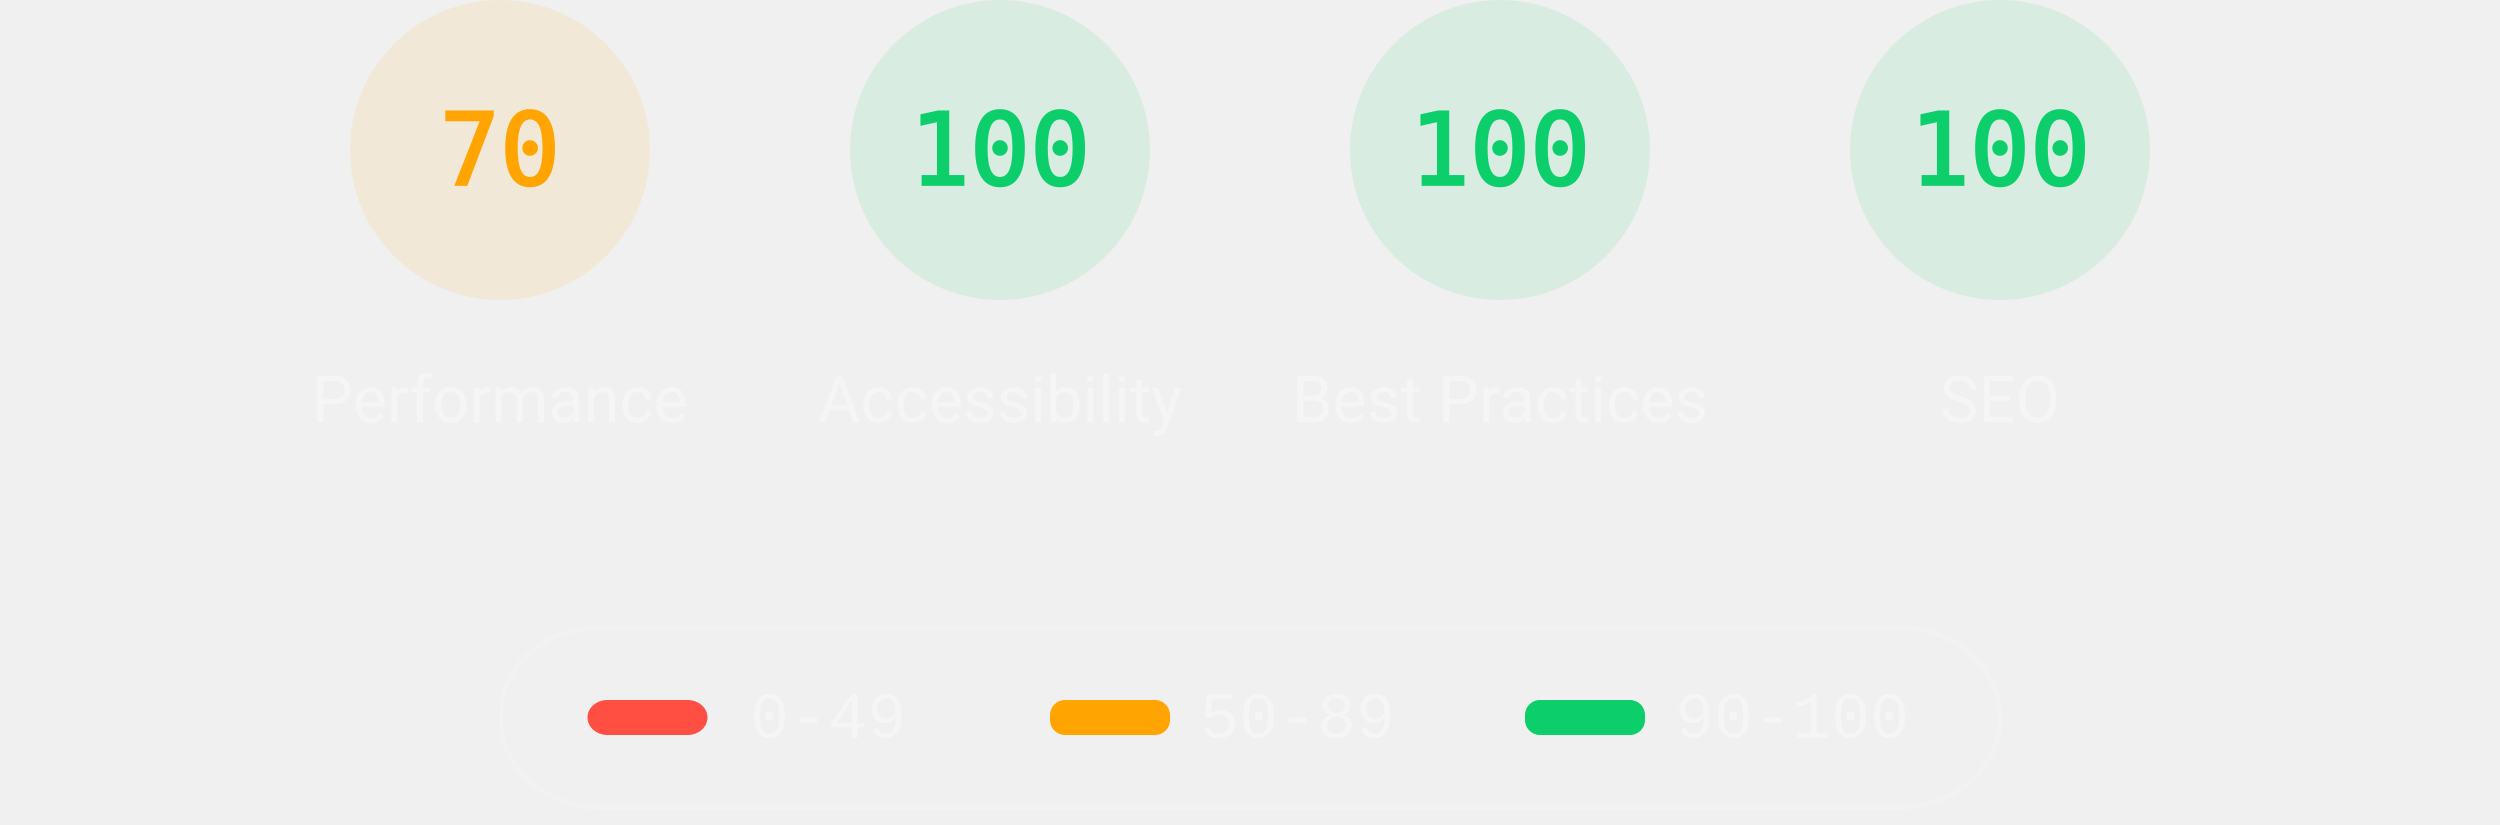
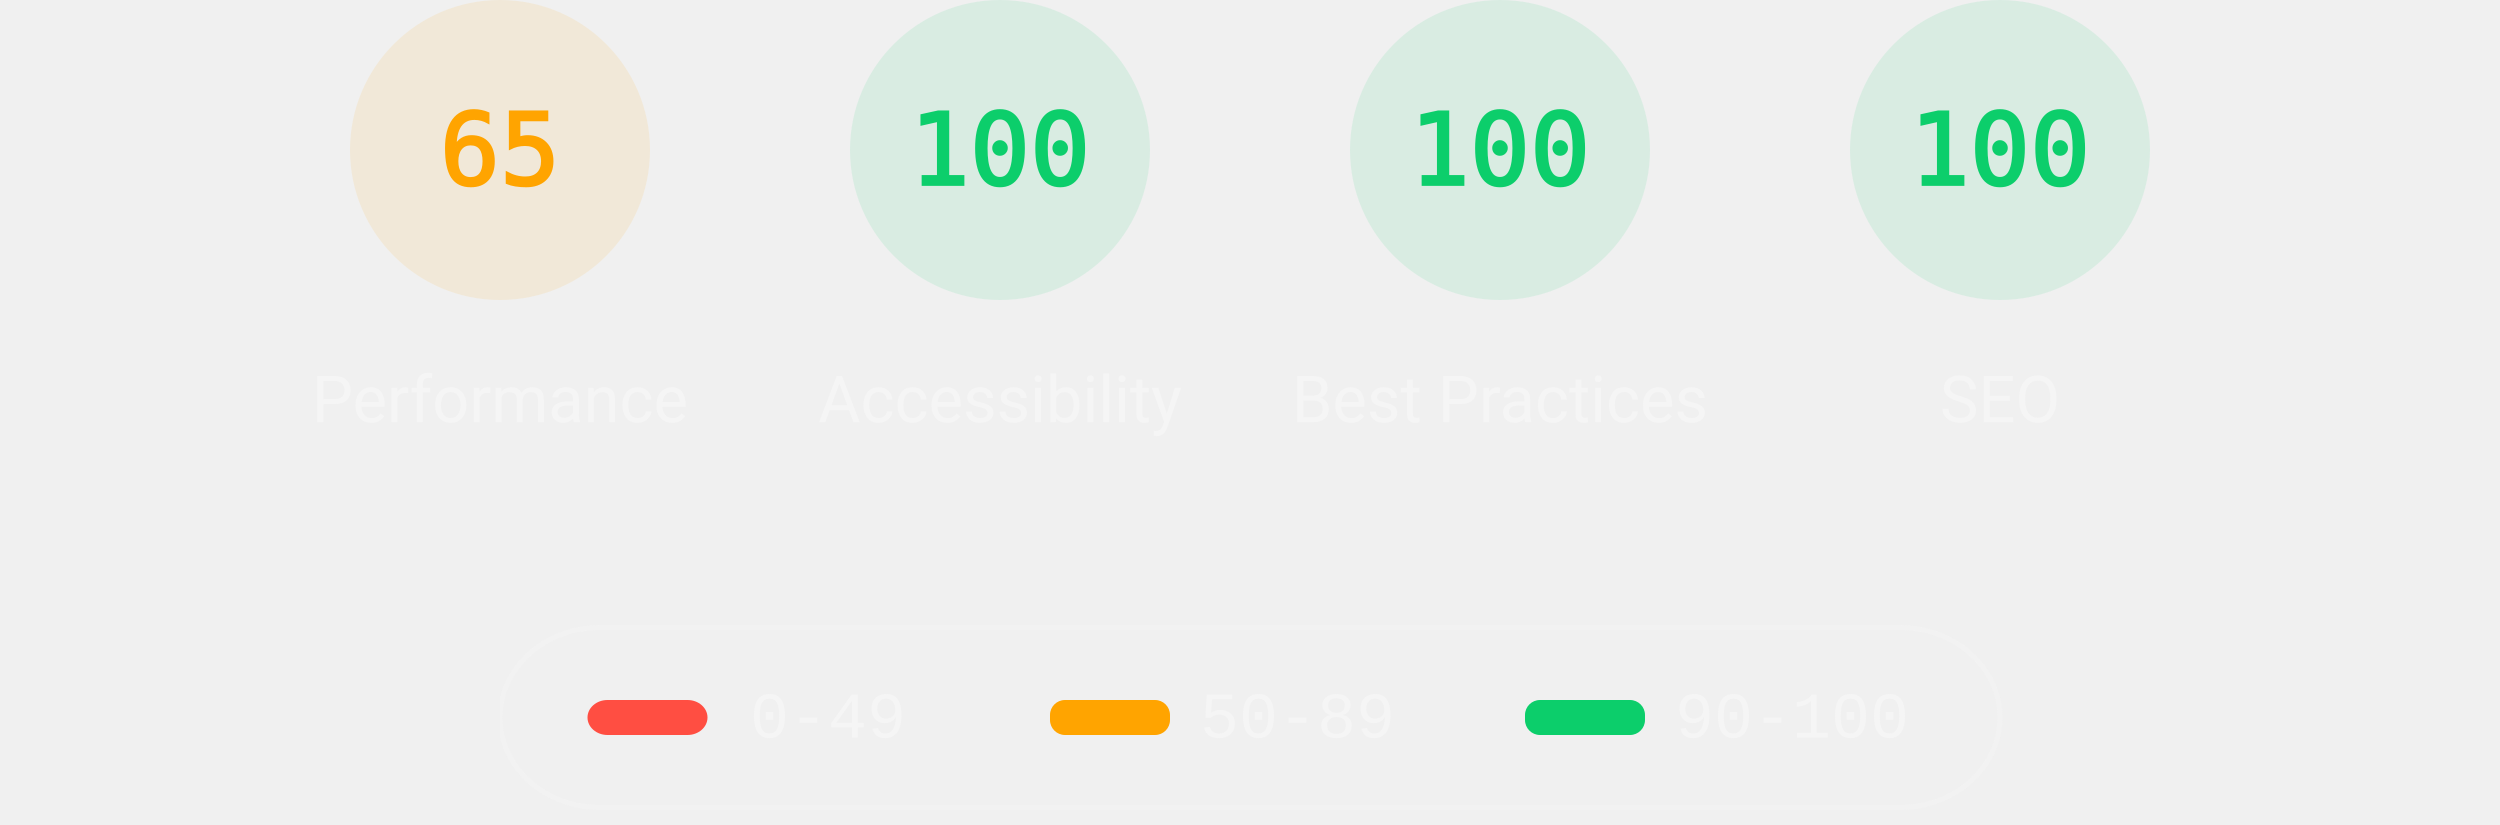
<svg xmlns="http://www.w3.org/2000/svg" class="theme--dark" fill="none" width="1000" height="330">
  <style>
			.gauge-base {
				opacity: 0.1
			}

			.gauge-arc {
				fill: none;
				animation-delay: 250ms;
				stroke-linecap: round;
				transform: rotate(-90deg);
				transform-origin: 100px 60px;
				animation: load-gauge 1s ease forwards
			}

			.guage-text {
				font-size: 40px;
				font-family: monospace;
				text-align: center
			}

			.guage-red {
				color: #ff4e42;
				fill: #ff4e42;
				stroke: #ff4e42
			}
			.guage-orange {
				color: #ffa400;
				fill: #ffa400;
				stroke: #ffa400
			}
			.guage-green {
				color: #0cce6b;
				fill: #0cce6b;
				stroke: #0cce6b
			}
			.theme--agnostic .guage-undefined {
				color: #5c5c5c;
				fill: #5c5c5c;
				stroke: #5c5c5c
			}
			.theme--light .guage-undefined {
				color: #1e1e1e;
				fill: #1e1e1e;
				stroke: #1e1e1e
			}
			.theme--dark .guage-undefined {
				color: #f5f5f5;
				fill: #f5f5f5;
				stroke: #f5f5f5
			}

			.guage-title {
				stroke: none;
				font-size: 26px;
				line-height: 26px;
				font-family: Roboto, Halvetica, Arial, sans-serif
			}
			.metric.guage-title {
				font-family: 'Courier New', Courier, monospace
			}
			.theme--agnostic .guage-title {
				color: #737373;
				fill: #737373
			}
			.theme--light .guage-title {
				color: #212121;
				fill: #212121
			}
			.theme--dark .guage-title {
				color: #f5f5f5;
				fill: #f5f5f5
			}

			@keyframes load-gauge {
				from {
					stroke-dasharray: 0 352.858
				}
			}
			.lh-gauge--pwa__disc {
				fill: #e0e0e0
			}
			.lh-gauge--pwa__logo {
				position: relative;
				fill: #b0b0b0
			}
			.lh-gauge--pwa__invisible {
				display: none
			}
			.lh-gauge--pwa__visible {
				display: inline
			}
			.guage-invisible {
				display: none
			}
			.lh-gauge--pwa__logo--primary-color {
				fill: #304ffe
			}
			.theme--agnostic .lh-gauge--pwa__logo--secondary-color {
				fill: #787878
			}
			.theme--light .lh-gauge--pwa__logo--secondary-color {
				fill: #3d3d3d
			}
			.theme--dark .lh-gauge--pwa__logo--secondary-color {
				fill: #d8b6b6
			}
			.theme--light #svg_2 {
				stroke: #00000022
			}
			.theme--agnostic #svg_2 {
				stroke: #616161
			}
			.theme--light #svg_2 {
				stroke: #00000022
			}
			.theme--dark #svg_2 {
				stroke: #f5f5f566
			}
		</style>
  <svg class="guage-div guage-perf guage-orange" viewBox="0 0 200 200" width="200" height="200" x="100" y="0">
    <circle class="gauge-base" r="56" cx="100" cy="60" stroke-width="8" />
-     <circle class="gauge-arc guage-arc-1" r="56" cx="100" cy="60" stroke-width="8" style="stroke-dasharray: 246.301, 351.858;" />
-     <text class="guage-text" x="100px" y="60px" alignment-baseline="central" dominant-baseline="central" text-anchor="middle">70</text>
+     <circle class="gauge-arc guage-arc-1" r="56" cx="100" cy="60" stroke-width="8" style="stroke-dasharray: 228.708, 351.858;" />
+     <text class="guage-text" x="100px" y="60px" alignment-baseline="central" dominant-baseline="central" text-anchor="middle">65</text>
    <text class="guage-title" x="100px" y="160px" alignment-baseline="central" dominant-baseline="central" text-anchor="middle">Performance</text>
  </svg>
  <svg class="guage-div guage-acc guage-green" viewBox="0 0 200 200" width="200" height="200" x="300" y="0">
    <circle class="gauge-base" r="56" cx="100" cy="60" stroke-width="8" />
    <circle class="gauge-arc guage-arc-2" r="56" cx="100" cy="60" stroke-width="8" style="stroke-dasharray: 351.858, 351.858;" />
    <text class="guage-text" x="100px" y="60px" alignment-baseline="central" dominant-baseline="central" text-anchor="middle">100</text>
    <text class="guage-title" x="100px" y="160px" alignment-baseline="central" dominant-baseline="central" text-anchor="middle">Accessibility</text>
  </svg>
  <svg class="guage-div guage-best guage-green" viewBox="0 0 200 200" width="200" height="200" x="500" y="0">
    <circle class="gauge-base" r="56" cx="100" cy="60" stroke-width="8" />
    <circle class="gauge-arc guage-arc-3" r="56" cx="100" cy="60" stroke-width="8" style="stroke-dasharray: 351.858, 351.858;" />
    <text class="guage-text" x="100px" y="60px" alignment-baseline="central" dominant-baseline="central" text-anchor="middle">100</text>
    <text class="guage-title" x="100px" y="160px" alignment-baseline="central" dominant-baseline="central" text-anchor="middle">Best Practices</text>
  </svg>
  <svg class="guage-div guage-seo guage-green" viewBox="0 0 200 200" width="200" height="200" x="700" y="0">
    <circle class="gauge-base" r="56" cx="100" cy="60" stroke-width="8" />
    <circle class="gauge-arc guage-arc-4" r="56" cx="100" cy="60" stroke-width="8" style="stroke-dasharray: 351.858, 351.858;" />
    <text class="guage-text" x="100px" y="60px" alignment-baseline="central" dominant-baseline="central" text-anchor="middle">100</text>
    <text class="guage-title" x="100px" y="160px" alignment-baseline="central" dominant-baseline="central" text-anchor="middle">SEO</text>
  </svg>
  <svg class="guage-div guage-pwa guage-invisible" viewBox="0 0 200 200" width="200" height="200" x="900" y="0">
    <svg viewBox="0 0 60 60" width="112" height="112" x="44" y="4">
      <defs>
        <linearGradient id="lh-gauge--pwa__check-circle__gradient-0" x1="50%" y1="0%" x2="50%" y2="100%">
          <stop stop-color="#00C852" offset="0%" />
          <stop stop-color="#009688" offset="100%" />
        </linearGradient>
        <linearGradient id="lh-gauge--pwa__installable__shadow-gradient-0" x1="76.056%" x2="24.111%" y1="82.995%" y2="24.735%">
          <stop stop-color="#A5D6A7" offset="0%" />
          <stop stop-color="#80CBC4" offset="100%" />
        </linearGradient>
        <linearGradient id="lh-gauge--pwa__fast-reliable__shadow-gradient-0" x1="76.056%" y1="82.995%" x2="25.678%" y2="26.493%">
          <stop stop-color="#64B5F6" offset="0%" />
          <stop stop-color="#2979FF" offset="100%" />
        </linearGradient>
        <g id="lh-gauge--pwa__fast-reliable-badge-0">
          <circle fill="#FFFFFF" cx="10" cy="10" r="10" />
          <path fill="#304FFE" d="M10 3.58l5.25 2.34v3.5c0 3.23-2.24 6.26-5.25 7-3.01-.74-5.25-3.77-5.25-7v-3.5L10 3.58zm-.47 10.74l2.76-4.83.03-.07c.04-.08 0-.24-.22-.24h-1.64l.47-3.26h-.47l-2.7 4.77c-.02.01.05-.1-.04.05-.09.16-.1.31.18.31h1.63l-.47 3.27h.47z" />
        </g>
        <g id="lh-gauge--pwa__installable-badge-0">
          <circle fill="#FFFFFF" cx="10" cy="10" r="10" />
          <path fill="#009688" d="M10 4.167A5.835 5.835 0 0 0 4.167 10 5.835 5.835 0 0 0 10 15.833 5.835 5.835 0 0 0 15.833 10 5.835 5.835 0 0 0 10 4.167zm2.917 6.416h-2.334v2.334H9.417v-2.334H7.083V9.417h2.334V7.083h1.166v2.334h2.334v1.166z" />
        </g>
      </defs>
      <g stroke="none" fill-rule="nonzero">
        <circle class="lh-gauge--pwa__disc" cx="30" cy="30" r="30" />
        <g class="lh-gauge--pwa__logo">
          <path d="M35.66 19.39l.7-1.75h2L37.4 15 38.6 12l3.4 9h-2.51l-.58-1.61z" />
          <path d="M33.52 21l3.65-9h-2.42l-2.5 5.82L30.5 12h-1.86l-1.9 5.82-1.35-2.65-1.21 3.72L25.4 21h2.38l1.72-5.2 1.64 5.2z" />
          <path fill-rule="nonzero" d="M20.3 17.91h1.48c.45 0 .85-.05 1.2-.15l.39-1.18 1.07-3.3a2.64 2.64 0 0 0-.28-.37c-.55-.6-1.36-.91-2.42-.91H18v9h2.3V17.9zm1.96-3.84c.22.22.33.5.33.87 0 .36-.1.65-.29.87-.2.23-.59.35-1.15.35h-.86v-2.41h.87c.52 0 .89.1 1.1.32z" />
        </g>
        <rect class="lh-gauge--pwa__component lh-gauge--pwa__na-line lh-gauge--pwa__invisible" fill="#FFFFFF" x="20" y="32" width="20" height="4" rx="2" />
        <g class="lh-gauge--pwa__component lh-gauge--pwa__fast-reliable-badge lh-gauge--pwa__invisible" transform="translate(20, 29)">
          <path fill="url(#lh-gauge--pwa__fast-reliable__shadow-gradient-0)" d="M33.63 19.49A30 30 0 0 1 16.2 30.36L3 17.14 17.14 3l16.49 16.49z" />
          <use href="#lh-gauge--pwa__fast-reliable-badge-0" />
        </g>
        <g class="lh-gauge--pwa__component lh-gauge--pwa__installable-badge lh-gauge--pwa__invisible" transform="translate(20, 29)">
          <path fill="url(#lh-gauge--pwa__installable__shadow-gradient-0)" d="M33.629 19.487c-4.272 5.453-10.391 9.39-17.415 10.869L3 17.142 17.142 3 33.63 19.487z" />
          <use href="#lh-gauge--pwa__installable-badge-0" />
        </g>
        <g class="lh-gauge--pwa__component lh-gauge--pwa__fast-reliable-installable-badges lh-gauge--pwa__invisible">
          <g transform="translate(8, 29)">
            <path fill="url(#lh-gauge--pwa__fast-reliable__shadow-gradient-0)" d="M16.321 30.463L3 17.143 17.142 3l22.365 22.365A29.864 29.864 0 0 1 22 31c-1.942 0-3.84-.184-5.679-.537z" />
            <use href="#lh-gauge--pwa__fast-reliable-badge-0" />
          </g>
          <g transform="translate(32, 29)">
            <path fill="url(#lh-gauge--pwa__installable__shadow-gradient-0)" d="M25.982 11.84a30.107 30.107 0 0 1-13.08 15.203L3 17.143 17.142 3l8.84 8.84z" />
            <use href="#lh-gauge--pwa__installable-badge-0" />
          </g>
        </g>
        <g class="lh-gauge--pwa__component lh-gauge--pwa__check-circle lh-gauge--pwa__invisible" transform="translate(18, 28)">
          <circle fill="#FFFFFF" cx="12" cy="12" r="12" />
          <path fill="url(#lh-gauge--pwa__check-circle__gradient-0)" d="M12 2a10 10 0 1 0 0 20 10 10 0 0 0 0-20zm-2 15l-5-5 1.41-1.41L10 14.17l7.59-7.59L19 8l-9 9z" />
        </g>
      </g>
    </svg>
    <text class="guage-title" y="160px" alignment-baseline="central" dominant-baseline="central" text-anchor="middle">
      <tspan x="100px" dy="-6px">Progressive</tspan>
      <tspan x="100px" dy="30px">Web App</tspan>
    </text>
  </svg>
  <svg width="604" height="76" x="200" y="250">
    <g>
      <rect fill="none" id="canvas_background" height="80" width="604" y="-1" x="-1" />
      <g display="none" overflow="visible" y="0" x="0" height="100%" width="100%" id="canvasGrid">
        <rect fill="url(#gridpattern)" stroke-width="0" y="0" x="0" height="100%" width="100%" />
      </g>
    </g>
    <g>
      <rect fill-opacity="0" stroke-width="2" rx="40" id="svg_2" height="72" width="600" y="1" x="0" fill="#000000" />
      <rect stroke="#000" rx="8" id="svg_3" height="14" width="48" y="30" x="35" stroke-opacity="null" stroke-width="0" fill="#ff4e42" />
      <rect stroke="#000" rx="6" id="svg_4" height="14" width="48" y="30" x="220" stroke-opacity="null" stroke-width="0" fill="#ffa400" />
      <rect stroke="#000" rx="6" id="svg_5" height="14" width="48" y="30" x="410" stroke-opacity="null" stroke-width="0" fill="#0cce6b" />
      <text class="metric guage-title" xml:space="preserve" text-anchor="start" font-size="26" id="svg_6" y="45" x="100" stroke-opacity="null" stroke-width="0" stroke="#000">0-49</text>
      <text class="metric guage-title" xml:space="preserve" text-anchor="start" font-size="26" id="svg_7" y="45" x="280" stroke-opacity="null" stroke-width="0" stroke="#000">50-89</text>
      <text class="metric guage-title" xml:space="preserve" text-anchor="start" font-size="26" id="svg_8" y="45" x="470" stroke-opacity="null" stroke-width="0" stroke="#000">90-100</text>
    </g>
  </svg>
</svg>
